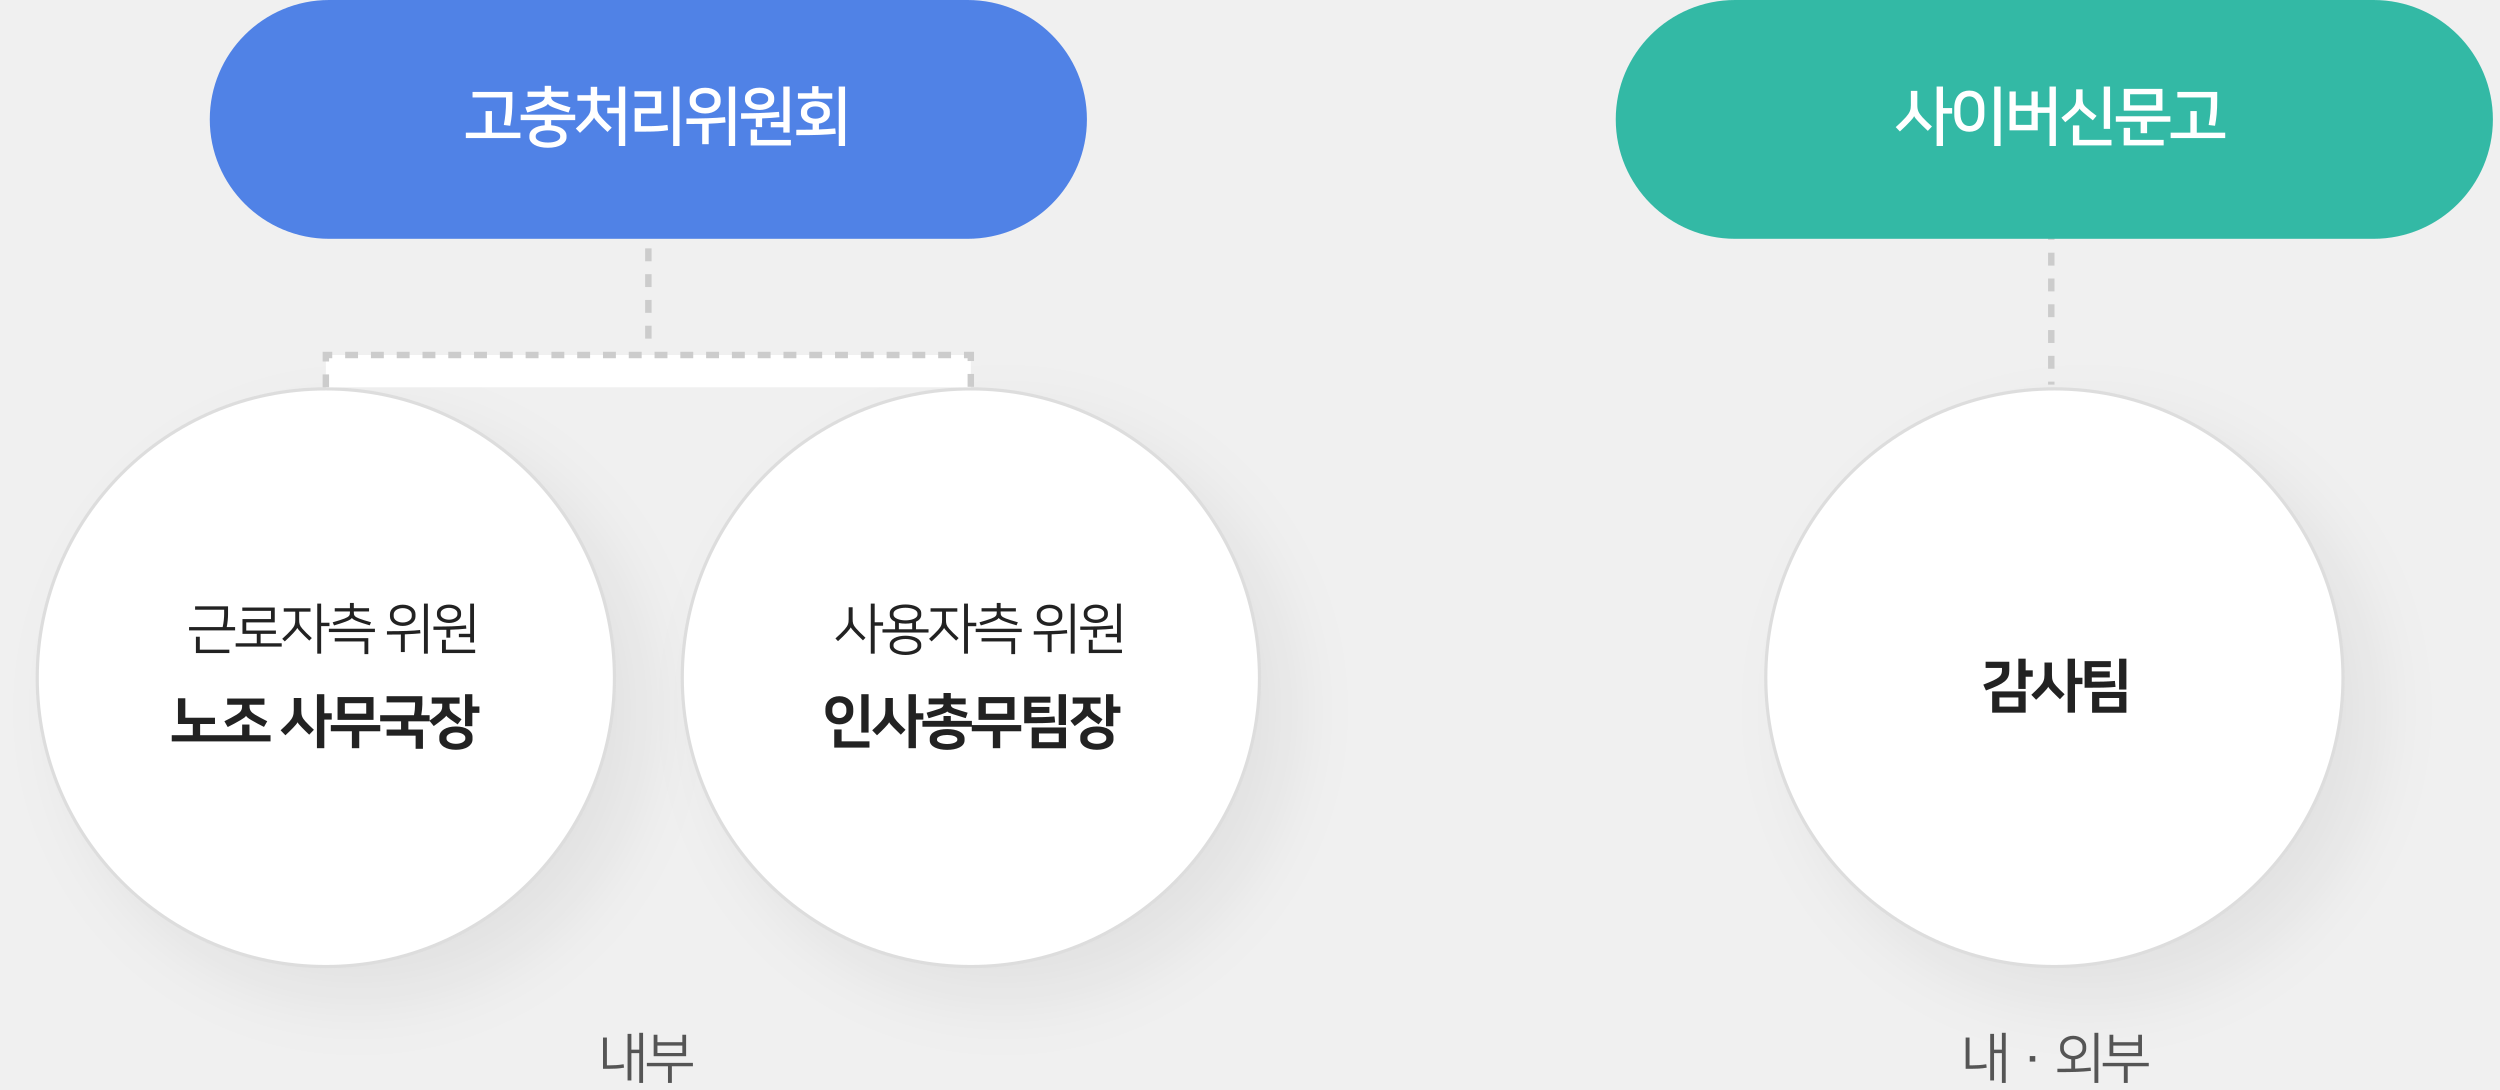
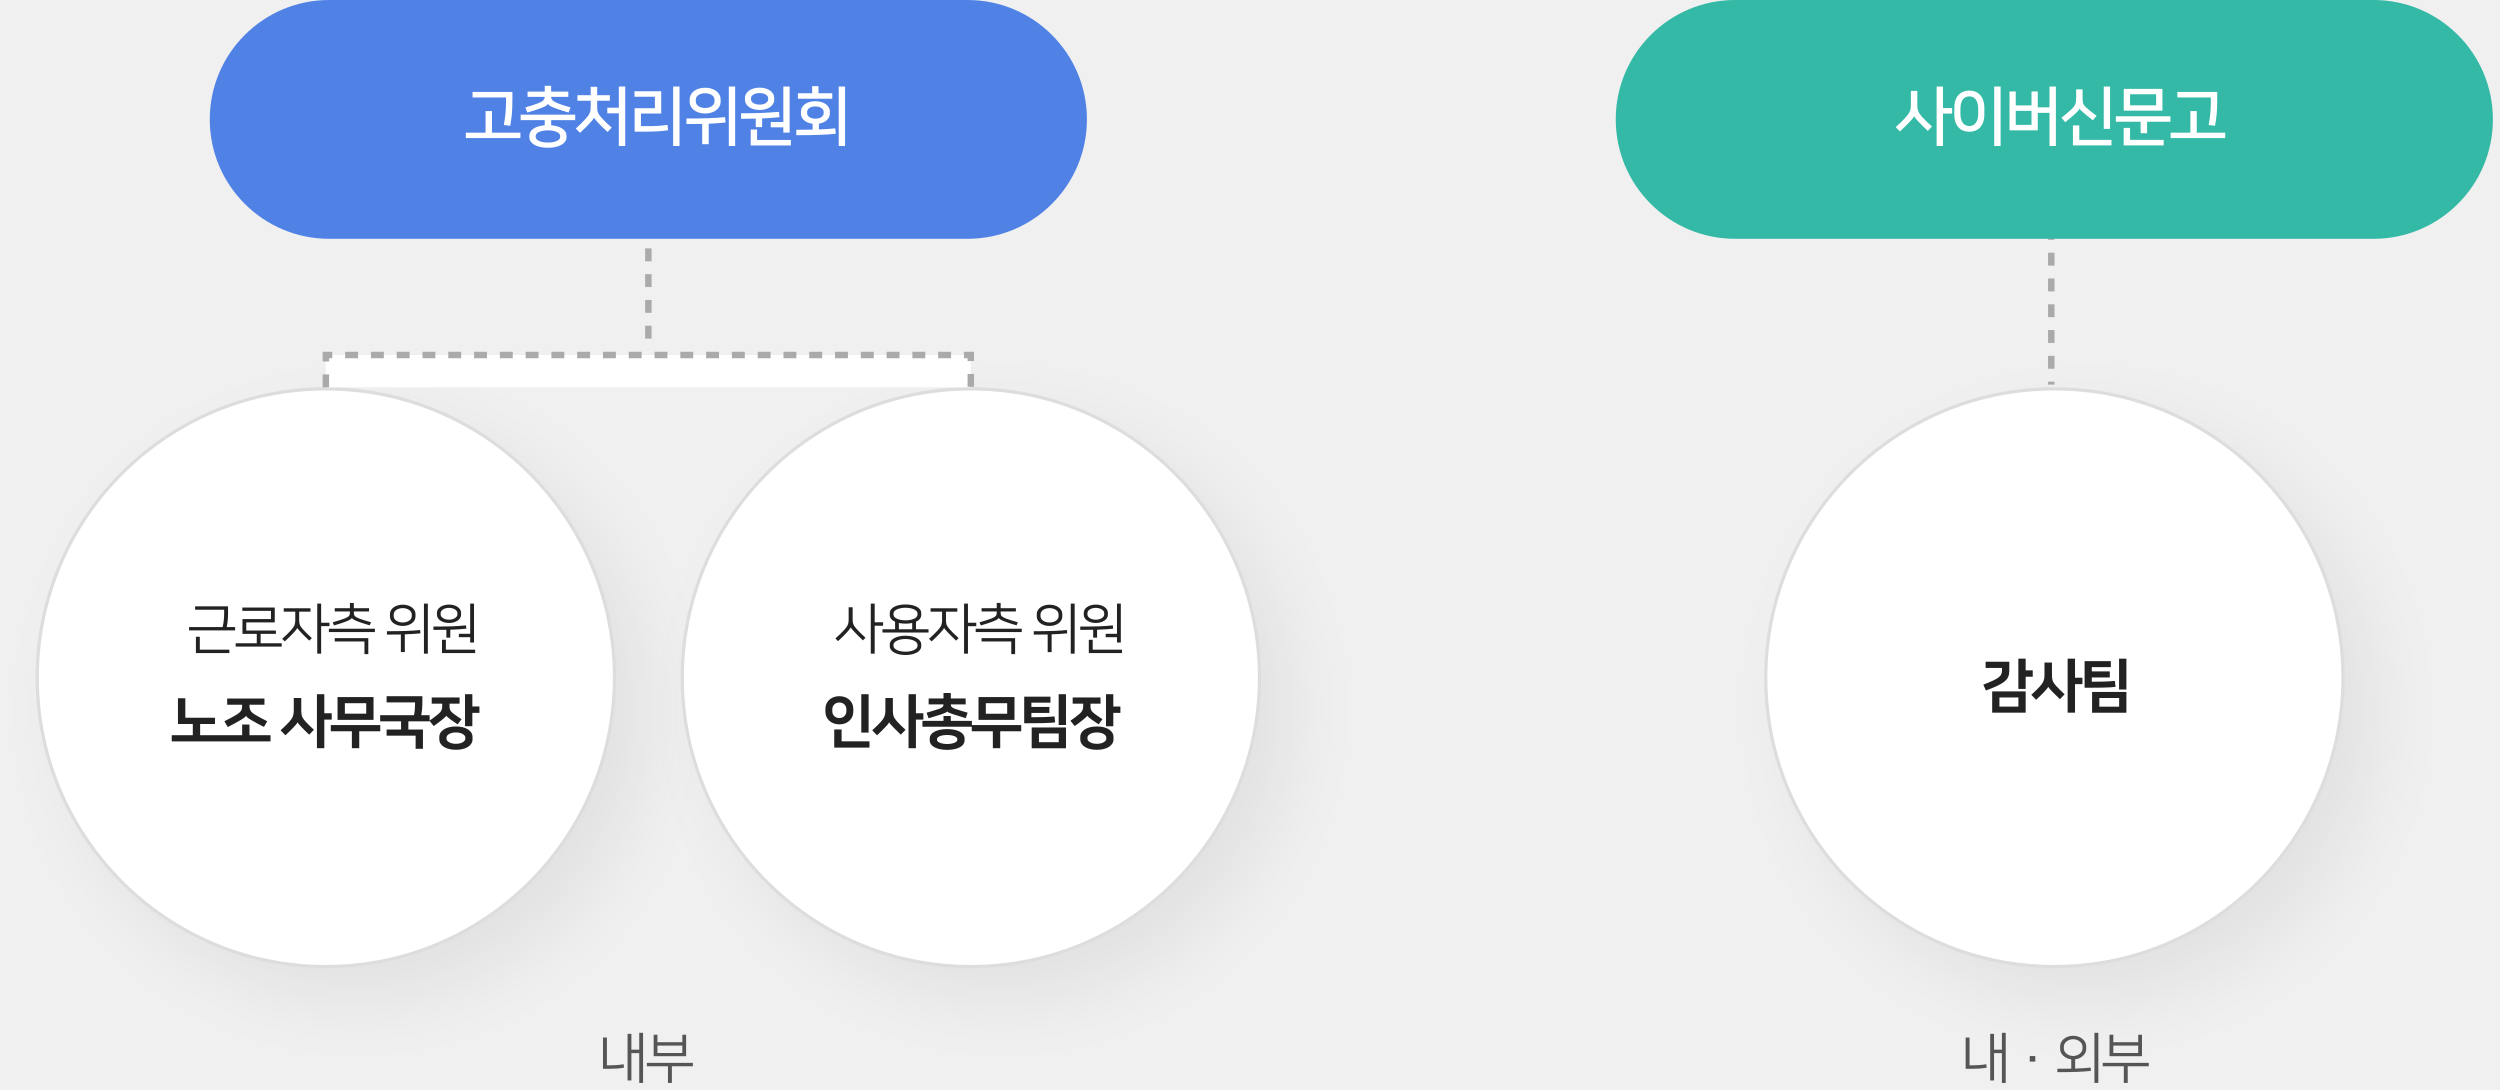
<svg xmlns="http://www.w3.org/2000/svg" width="351" height="153" viewBox="0 0 351 153" fill="none">
-   <g filter="url(#filter0_d_1_19798)">
+   <g filter="url(#filter0_d_1_46065)">
    <path d="M86.27 95.151C86.27 117.548 68.128 135.705 45.748 135.705C23.369 135.705 5.226 117.548 5.226 95.151C5.226 72.754 23.369 54.598 45.748 54.598C68.128 54.598 86.27 72.754 86.27 95.151Z" fill="white" stroke="#DDDDDD" stroke-width="0.453" />
  </g>
  <path d="M27.391 85.127V85.604H31.47V86.189C31.47 86.713 31.409 87.413 31.262 88.037H26.544V88.506H33.009V88.037H31.832C31.955 87.444 32.017 86.751 32.017 86.22V85.127H27.391ZM28.053 89.399H27.506V91.693H32.201V91.215H28.053V89.399ZM34.019 85.296V85.766H38.044V86.921H34.042V88.991H36.051V90.315H33.088V90.784H39.553V90.315H36.59V88.991H38.737V88.522H34.573V87.382H38.575V85.296H34.019ZM43.595 85.397H39.839V85.874H41.455V87.013C41.455 87.598 41.386 87.89 40.901 88.437C40.547 88.837 40.108 89.26 39.623 89.691L39.985 90.053C40.447 89.653 40.963 89.106 41.17 88.891C41.394 88.652 41.694 88.306 41.732 88.167H41.74C41.779 88.267 41.994 88.506 42.217 88.745C42.525 89.076 42.895 89.453 43.426 89.945L43.78 89.584C43.21 89.076 42.756 88.621 42.456 88.275C42.048 87.806 42.002 87.559 42.002 86.974V85.874H43.595V85.397ZM45.088 84.742H44.542V91.777H45.088V87.913H46.258V87.428H45.088V84.742ZM49.4 86.767H49.407C49.515 86.905 49.661 87.036 50.246 87.259C50.608 87.398 51.139 87.575 51.909 87.798L52.093 87.367C51.347 87.159 50.77 86.974 50.416 86.836C49.769 86.582 49.677 86.397 49.677 86.012V85.851H51.816V85.389H49.677V84.65H49.13V85.389H46.998V85.851H49.13V86.012C49.13 86.397 49.015 86.59 48.368 86.844C48.007 86.982 47.406 87.174 46.706 87.375L46.898 87.813C47.66 87.582 48.191 87.413 48.561 87.267C49.123 87.051 49.315 86.905 49.4 86.767ZM46.998 90.061H51.17V91.839H51.709V89.591H46.998V90.061ZM46.175 88.275V88.745H52.64V88.275H46.175ZM56.544 87.883C57.536 87.883 58.337 87.336 58.337 86.551V86.228C58.337 85.443 57.536 84.896 56.544 84.896C55.551 84.896 54.75 85.443 54.75 86.228V86.551C54.75 87.336 55.551 87.883 56.544 87.883ZM56.544 85.381C57.228 85.381 57.813 85.743 57.813 86.266V86.513C57.813 87.036 57.228 87.398 56.544 87.398C55.858 87.398 55.273 87.036 55.273 86.513V86.266C55.273 85.743 55.858 85.381 56.544 85.381ZM60.069 84.742H59.522V91.777H60.069V84.742ZM58.983 88.452C57.952 88.568 56.551 88.621 54.327 88.621V89.099C55.096 89.099 55.728 89.091 56.282 89.083V91.554H56.836V89.06C57.683 89.029 58.329 88.991 59.03 88.922L58.983 88.452ZM63.041 87.467C63.98 87.467 64.734 86.974 64.734 86.32V86.028C64.734 85.374 63.98 84.881 63.041 84.881C62.102 84.881 61.347 85.374 61.347 86.028V86.32C61.347 86.974 62.102 87.467 63.041 87.467ZM64.426 88.983V89.46H66.012V90.207H66.551V84.742H66.012V88.983H64.426ZM63.041 85.343C63.687 85.343 64.219 85.674 64.219 86.074V86.274C64.219 86.674 63.687 87.005 63.041 87.005C62.394 87.005 61.863 86.674 61.863 86.274V86.074C61.863 85.674 62.394 85.343 63.041 85.343ZM62.602 89.83H62.056V91.693H66.712V91.215H62.602V89.83ZM65.427 87.798C64.103 87.936 63.072 87.967 60.855 87.967V88.437C61.563 88.437 62.156 88.437 62.671 88.421V89.53H63.218V88.414C64.126 88.383 64.78 88.337 65.473 88.267L65.427 87.798Z" fill="#222222" />
-   <path d="M30.184 101.645V100.773H26.019V98.035H24.984V101.645H27.07V103.218H24.112V104.09H31.056V103.218H28.097V101.645H30.184ZM31.896 98.948H33.991V99.151C33.991 99.673 33.803 99.983 33.241 100.325C32.736 100.635 32.165 100.928 31.505 101.262L31.97 102.077C32.516 101.808 33.257 101.409 33.779 101.099C34.219 100.838 34.472 100.659 34.537 100.504H34.545C34.618 100.651 34.83 100.83 35.254 101.083C35.776 101.393 36.525 101.8 37.063 102.061L37.52 101.262C36.859 100.928 36.289 100.635 35.784 100.325C35.221 99.983 35.034 99.673 35.034 99.151V98.948H37.128V98.076H31.896V98.948ZM31.041 103.218V104.09H37.984V103.218H35.026V101.727H33.999V103.218H31.041ZM45.532 97.465H44.497V105.044H45.532V101.034H46.575V100.138H45.532V97.465ZM42.875 101.279C42.386 100.749 42.297 100.39 42.297 99.746V98.002H41.245V99.746C41.245 100.415 41.09 100.814 40.618 101.336C40.267 101.719 39.852 102.126 39.395 102.534L40.072 103.234C40.536 102.803 40.854 102.493 41.156 102.175C41.425 101.898 41.718 101.564 41.767 101.417H41.783C41.84 101.556 42.077 101.825 42.386 102.142C42.688 102.452 43.046 102.811 43.413 103.153L44.073 102.46C43.649 102.077 43.226 101.662 42.875 101.279ZM47.391 97.864V101.067H52.444V97.864H47.391ZM48.418 98.728H51.417V100.203H48.418V98.728ZM46.446 101.8V102.672H49.404V105.044H50.439V102.672H53.389V101.8H46.446ZM54.279 103.291H58.354V105.133H59.381V102.428H57.335V101.279H60.318V100.415H59.144C59.234 99.918 59.299 99.282 59.299 98.915V97.742H54.279V98.614H58.272V98.972C58.272 99.355 58.231 99.909 58.117 100.415H53.374V101.279H56.308V102.428H54.279V103.291ZM60.612 98.793H62.088V99.209C62.088 99.608 61.925 99.909 61.639 100.162C61.297 100.464 60.808 100.838 60.295 101.189L60.898 101.939C61.305 101.653 61.664 101.376 62.014 101.099C62.389 100.806 62.617 100.586 62.65 100.488H62.658C62.691 100.57 62.911 100.757 63.253 101.01C63.554 101.23 63.897 101.466 64.255 101.702L64.801 100.977C64.394 100.716 63.986 100.439 63.644 100.178C63.212 99.844 63.114 99.608 63.114 99.209V98.793H64.524V97.921H60.612V98.793ZM64.011 105.272C65.413 105.272 66.342 104.669 66.342 103.805V103.463C66.342 102.599 65.413 101.996 64.011 101.996C62.609 101.996 61.68 102.599 61.68 103.463V103.805C61.68 104.669 62.609 105.272 64.011 105.272ZM66.317 97.465H65.29V101.963H66.317V100.089H67.311V99.192H66.317V97.465ZM64.011 102.835C64.842 102.835 65.331 103.218 65.331 103.528V103.74C65.331 104.049 64.842 104.432 64.011 104.432C63.18 104.432 62.691 104.049 62.691 103.74V103.528C62.691 103.218 63.18 102.835 64.011 102.835Z" fill="#222222" />
-   <g filter="url(#filter1_d_1_19798)">
+   <path d="M30.184 101.645V100.773H26.019V98.035H24.984V101.645H27.071V103.218H24.112V104.09H31.056V103.218H28.098V101.645H30.184ZM31.896 98.948H33.991V99.151C33.991 99.673 33.803 99.983 33.241 100.325C32.736 100.635 32.165 100.928 31.505 101.262L31.97 102.077C32.516 101.808 33.257 101.409 33.779 101.099C34.219 100.838 34.472 100.659 34.537 100.504H34.545C34.618 100.651 34.83 100.83 35.254 101.083C35.776 101.393 36.525 101.8 37.063 102.061L37.52 101.262C36.86 100.928 36.289 100.635 35.784 100.325C35.221 99.983 35.034 99.673 35.034 99.151V98.948H37.129V98.076H31.896V98.948ZM31.041 103.218V104.09H37.984V103.218H35.026V101.727H33.999V103.218H31.041ZM45.532 97.465H44.497V105.044H45.532V101.034H46.575V100.138H45.532V97.465ZM42.875 101.279C42.386 100.749 42.297 100.39 42.297 99.746V98.002H41.245V99.746C41.245 100.415 41.09 100.814 40.618 101.336C40.267 101.719 39.852 102.126 39.395 102.534L40.072 103.234C40.536 102.803 40.854 102.493 41.156 102.175C41.425 101.898 41.718 101.564 41.767 101.417H41.783C41.84 101.556 42.077 101.825 42.386 102.142C42.688 102.452 43.046 102.811 43.413 103.153L44.073 102.46C43.65 102.077 43.226 101.662 42.875 101.279ZM47.391 97.864V101.067H52.444V97.864H47.391ZM48.418 98.728H51.417V100.203H48.418V98.728ZM46.446 101.8V102.672H49.404V105.044H50.439V102.672H53.389V101.8H46.446ZM54.279 103.291H58.354V105.133H59.381V102.428H57.335V101.279H60.318V100.415H59.144C59.234 99.918 59.299 99.282 59.299 98.915V97.742H54.279V98.614H58.272V98.972C58.272 99.355 58.232 99.909 58.118 100.415H53.374V101.279H56.308V102.428H54.279V103.291ZM60.613 98.793H62.088V99.209C62.088 99.608 61.925 99.909 61.639 100.162C61.297 100.464 60.808 100.838 60.295 101.189L60.898 101.939C61.305 101.653 61.664 101.376 62.014 101.099C62.389 100.806 62.617 100.586 62.65 100.488H62.658C62.691 100.57 62.911 100.757 63.253 101.01C63.555 101.23 63.897 101.466 64.255 101.702L64.802 100.977C64.394 100.716 63.987 100.439 63.644 100.178C63.212 99.844 63.115 99.608 63.115 99.209V98.793H64.524V97.921H60.613V98.793ZM64.011 105.272C65.413 105.272 66.342 104.669 66.342 103.805V103.463C66.342 102.599 65.413 101.996 64.011 101.996C62.609 101.996 61.68 102.599 61.68 103.463V103.805C61.68 104.669 62.609 105.272 64.011 105.272ZM66.317 97.465H65.29V101.963H66.317V100.089H67.312V99.192H66.317V97.465ZM64.011 102.835C64.842 102.835 65.331 103.218 65.331 103.528V103.74C65.331 104.049 64.842 104.432 64.011 104.432C63.18 104.432 62.691 104.049 62.691 103.74V103.528C62.691 103.218 63.18 102.835 64.011 102.835Z" fill="#222222" />
+   <g filter="url(#filter1_d_1_46065)">
    <path d="M176.833 95.153C176.833 117.549 158.69 135.705 136.311 135.705C113.931 135.705 95.789 117.549 95.789 95.153C95.789 72.755 113.931 54.599 136.311 54.599C158.69 54.599 176.833 72.755 176.833 95.153Z" fill="white" stroke="#DDDDDD" stroke-width="0.453" />
  </g>
  <path d="M122.806 84.743H122.259V91.778H122.806V87.853H123.984V87.368H122.806V84.743ZM118.588 88.376C118.226 88.784 117.803 89.192 117.295 89.638L117.657 90.016C118.111 89.615 118.619 89.1 118.888 88.807C119.119 88.553 119.412 88.192 119.435 88.091H119.442C119.481 88.192 119.704 88.445 119.935 88.692C120.243 89.023 120.674 89.446 121.159 89.908L121.513 89.538C120.936 89.015 120.481 88.553 120.174 88.199C119.758 87.722 119.712 87.468 119.712 86.875V85.259H119.15V86.914C119.15 87.522 119.073 87.822 118.588 88.376ZM123.9 88.345V88.807H130.365V88.345H128.603V87.291C129.049 87.091 129.342 86.768 129.342 86.344V86.082C129.342 85.282 128.31 84.866 127.133 84.866C125.955 84.866 124.924 85.282 124.924 86.082V86.344C124.924 86.775 125.216 87.091 125.67 87.291V88.345H123.9ZM127.133 91.963C128.395 91.963 129.342 91.463 129.342 90.739V90.477C129.342 89.754 128.395 89.254 127.133 89.254C125.87 89.254 124.924 89.754 124.924 90.477V90.739C124.924 91.463 125.87 91.963 127.133 91.963ZM127.133 89.716C128.018 89.716 128.818 90.046 128.818 90.524V90.693C128.818 91.17 128.018 91.501 127.133 91.501C126.248 91.501 125.447 91.17 125.447 90.693V90.524C125.447 90.046 126.248 89.716 127.133 89.716ZM127.133 85.328C127.979 85.328 128.818 85.628 128.818 86.121V86.306C128.818 86.798 127.979 87.099 127.133 87.099C126.286 87.099 125.447 86.798 125.447 86.306V86.121C125.447 85.628 126.286 85.328 127.133 85.328ZM127.133 87.56C127.464 87.56 127.779 87.53 128.072 87.468V88.345H126.201V87.468C126.486 87.53 126.802 87.56 127.133 87.56ZM134.407 85.397H130.651V85.875H132.268V87.014C132.268 87.599 132.198 87.891 131.714 88.438C131.36 88.838 130.921 89.261 130.436 89.692L130.798 90.054C131.259 89.654 131.775 89.107 131.983 88.892C132.206 88.653 132.506 88.307 132.545 88.168H132.553C132.591 88.269 132.807 88.507 133.03 88.746C133.338 89.077 133.707 89.454 134.238 89.946L134.592 89.585C134.023 89.077 133.569 88.623 133.268 88.276C132.86 87.807 132.814 87.56 132.814 86.975V85.875H134.407V85.397ZM135.901 84.743H135.354V91.778H135.901V87.914H137.071V87.43H135.901V84.743ZM140.212 86.768H140.22C140.328 86.906 140.474 87.037 141.059 87.26C141.421 87.399 141.952 87.576 142.721 87.799L142.906 87.368C142.159 87.16 141.582 86.975 141.228 86.837C140.582 86.583 140.489 86.398 140.489 86.013V85.852H142.629V85.39H140.489V84.651H139.943V85.39H137.811V85.852H139.943V86.013C139.943 86.398 139.827 86.591 139.181 86.844C138.819 86.983 138.219 87.175 137.518 87.376L137.711 87.814C138.473 87.583 139.004 87.414 139.373 87.268C139.935 87.052 140.127 86.906 140.212 86.768ZM137.811 90.062H141.982V91.84H142.521V89.592H137.811V90.062ZM136.987 88.276V88.746H143.452V88.276H136.987ZM147.356 87.884C148.349 87.884 149.149 87.337 149.149 86.552V86.229C149.149 85.444 148.349 84.897 147.356 84.897C146.363 84.897 145.563 85.444 145.563 86.229V86.552C145.563 87.337 146.363 87.884 147.356 87.884ZM147.356 85.382C148.041 85.382 148.626 85.744 148.626 86.267V86.514C148.626 87.037 148.041 87.399 147.356 87.399C146.671 87.399 146.086 87.037 146.086 86.514V86.267C146.086 85.744 146.671 85.382 147.356 85.382ZM150.881 84.743H150.335V91.778H150.881V84.743ZM149.796 88.453C148.765 88.569 147.364 88.623 145.139 88.623V89.1C145.909 89.1 146.54 89.092 147.094 89.084V91.555H147.648V89.061C148.495 89.03 149.142 88.992 149.842 88.923L149.796 88.453ZM153.853 87.468C154.792 87.468 155.547 86.975 155.547 86.321V86.029C155.547 85.374 154.792 84.882 153.853 84.882C152.914 84.882 152.16 85.374 152.16 86.029V86.321C152.16 86.975 152.914 87.468 153.853 87.468ZM155.239 88.984V89.462H156.824V90.208H157.363V84.743H156.824V88.984H155.239ZM153.853 85.344C154.5 85.344 155.031 85.675 155.031 86.075V86.275C155.031 86.675 154.5 87.006 153.853 87.006C153.207 87.006 152.676 86.675 152.676 86.275V86.075C152.676 85.675 153.207 85.344 153.853 85.344ZM153.415 89.831H152.868V91.694H157.525V91.216H153.415V89.831ZM156.239 87.799C154.916 87.938 153.884 87.968 151.667 87.968V88.438C152.376 88.438 152.968 88.438 153.484 88.422V89.531H154.03V88.415C154.939 88.384 155.593 88.338 156.286 88.269L156.239 87.799Z" fill="#222222" />
  <path d="M118.162 102.42H117.127V104.963H122.074V104.083H118.162V102.42ZM121.951 97.466H120.925V102.861H121.951V97.466ZM117.844 101.703C119.058 101.703 119.8 100.872 119.8 99.951V99.495C119.8 98.574 119.058 97.743 117.844 97.743C116.63 97.743 115.888 98.574 115.888 99.495V99.951C115.888 100.872 116.63 101.703 117.844 101.703ZM117.844 98.631C118.455 98.631 118.83 99.079 118.83 99.568V99.878C118.83 100.367 118.455 100.815 117.844 100.815C117.233 100.815 116.858 100.367 116.858 99.878V99.568C116.858 99.079 117.233 98.631 117.844 98.631ZM128.595 97.466H127.56V105.045H128.595V101.035H129.638V100.139H128.595V97.466ZM125.938 101.28C125.449 100.75 125.359 100.391 125.359 99.747V98.003H124.308V99.747C124.308 100.416 124.153 100.815 123.68 101.337C123.33 101.72 122.914 102.127 122.458 102.535L123.134 103.235C123.599 102.803 123.917 102.494 124.218 102.176C124.487 101.899 124.781 101.565 124.83 101.418H124.846C124.903 101.557 125.139 101.826 125.449 102.143C125.75 102.453 126.109 102.812 126.476 103.154L127.136 102.461C126.712 102.078 126.288 101.663 125.938 101.28ZM132.98 105.281C134.301 105.281 135.425 104.841 135.425 103.944V103.7C135.425 102.803 134.301 102.363 132.98 102.363C131.66 102.363 130.536 102.803 130.536 103.7V103.944C130.536 104.841 131.66 105.281 132.98 105.281ZM130.381 98.9H132.467V98.932C132.467 99.161 132.304 99.364 131.929 99.495C131.318 99.707 130.69 99.894 130.095 100.065L130.373 100.848C130.927 100.685 131.611 100.473 132.157 100.293C132.646 100.13 132.932 100 132.989 99.886H132.997C133.054 100 133.323 100.114 133.812 100.277C134.358 100.456 135.034 100.668 135.588 100.831L135.857 100.065C135.262 99.894 134.619 99.698 134.007 99.487C133.632 99.356 133.494 99.161 133.494 98.932V98.9H135.58V98.069H133.494V97.294H132.467V98.069H130.381V98.9ZM129.509 101.206V102.037H136.452V101.206H133.494V100.53H132.467V101.206H129.509ZM132.98 103.187C133.706 103.187 134.407 103.415 134.407 103.765V103.879C134.407 104.23 133.706 104.458 132.98 104.458C132.255 104.458 131.554 104.23 131.554 103.879V103.765C131.554 103.415 132.255 103.187 132.98 103.187ZM137.383 97.865V101.068H142.435V97.865H137.383ZM138.409 98.729H141.408V100.204H138.409V98.729ZM136.437 101.801V102.673H139.395V105.045H140.43V102.673H143.381V101.801H136.437ZM144.849 105.053H149.665V102.135H144.849V105.053ZM143.798 97.808V101.548C145.876 101.548 147.123 101.532 148.141 101.426L148.052 100.587C146.976 100.685 145.949 100.701 144.808 100.701V100.098H147.334V99.25H144.808V98.655H147.481V97.808H143.798ZM149.665 97.466H148.638V101.793H149.665V97.466ZM145.868 102.983H148.647V104.205H145.868V102.983ZM150.604 98.794H152.079V99.21C152.079 99.609 151.916 99.91 151.631 100.163C151.288 100.465 150.799 100.839 150.286 101.19L150.889 101.94C151.296 101.654 151.655 101.377 152.005 101.1C152.38 100.807 152.609 100.587 152.641 100.489H152.649C152.682 100.571 152.902 100.758 153.244 101.011C153.546 101.231 153.888 101.467 154.247 101.703L154.793 100.978C154.385 100.717 153.978 100.44 153.635 100.179C153.203 99.845 153.106 99.609 153.106 99.21V98.794H154.516V97.922H150.604V98.794ZM154.002 105.273C155.404 105.273 156.333 104.67 156.333 103.806V103.464C156.333 102.6 155.404 101.997 154.002 101.997C152.6 101.997 151.671 102.6 151.671 103.464V103.806C151.671 104.67 152.6 105.273 154.002 105.273ZM156.308 97.466H155.282V101.964H156.308V100.09H157.303V99.193H156.308V97.466ZM154.002 102.836C154.833 102.836 155.322 103.219 155.322 103.529V103.741C155.322 104.05 154.833 104.433 154.002 104.433C153.171 104.433 152.682 104.05 152.682 103.741V103.529C152.682 103.219 153.171 102.836 154.002 102.836Z" fill="#222222" />
-   <path d="M91.031 20.392L91.031 48.937" stroke="#CCCCCC" stroke-width="0.906" stroke-dasharray="1.81 1.81" />
+   <path d="M91.031 20.392L91.031 48.937" stroke="#AAAAAA" stroke-width="0.906" stroke-dasharray="1.81 1.81" />
  <path d="M45.75 54.374V49.843H136.302V54.374" fill="white" />
-   <path d="M45.75 54.374V49.843H136.302V54.374" stroke="#CCCCCC" stroke-width="0.906" stroke-dasharray="1.81 1.81" />
+   <path d="M45.75 54.374V49.843H136.302V54.374" stroke="#AAAAAA" stroke-width="0.906" stroke-dasharray="1.81 1.81" />
  <rect x="29.453" width="123.151" height="33.53" rx="16.765" fill="#5082E6" />
  <path d="M69.07 18.628V15.594H68.173V18.628H65.403V19.388H73.063V18.628H69.07ZM66.344 12.905V13.684H71.044V14.317C71.044 15.44 70.953 16.409 70.736 17.55L71.632 17.659C71.841 16.527 71.94 15.621 71.94 14.001V12.905H66.344ZM76.478 16.862V17.586C75.147 17.695 74.323 18.274 74.323 19.035V19.28C74.323 20.122 75.337 20.747 76.931 20.747C78.534 20.747 79.539 20.113 79.539 19.28V19.035C79.539 18.284 78.715 17.695 77.384 17.586V16.862H80.761V16.101H73.101V16.862H76.478ZM76.931 14.598C77.067 14.834 77.465 15.006 77.846 15.15C78.516 15.404 79.15 15.612 79.829 15.803L80.1 15.078C79.358 14.87 78.787 14.689 78.38 14.526C77.719 14.263 77.384 14.037 77.375 13.602H79.793V12.86H77.375V12.045H76.478V12.86H74.07V13.602H76.478C76.469 14.037 76.143 14.281 75.482 14.526C74.876 14.752 74.387 14.906 73.762 15.078L74.034 15.803C74.704 15.612 75.347 15.404 76.026 15.15C76.406 15.006 76.786 14.834 76.922 14.598H76.931ZM75.211 19.09C75.211 18.628 75.917 18.302 76.931 18.302C77.945 18.302 78.652 18.628 78.652 19.09V19.225C78.652 19.687 77.945 20.013 76.931 20.013C75.917 20.013 75.211 19.687 75.211 19.225V19.09ZM83.407 16.509C83.479 16.69 83.706 16.943 83.959 17.215C84.303 17.586 84.684 17.967 85.299 18.528L85.888 17.921C85.354 17.451 84.974 17.097 84.584 16.672C83.941 15.975 83.842 15.703 83.842 14.988V14.145H85.625V13.367H83.842V12.19H82.936V13.367H81.071V14.145H82.936V14.988C82.936 15.658 82.837 16.002 82.239 16.663C81.831 17.116 81.388 17.559 80.844 18.048L81.433 18.655C82.04 18.093 82.492 17.632 82.864 17.224C83.153 16.907 83.316 16.708 83.398 16.509H83.407ZM87.781 20.502V12.153H86.884V15.123H85.263V15.911H86.884V20.502H87.781ZM95.406 20.502V12.153H94.51V20.502H95.406ZM92.835 15.938V12.814H89.077V13.584H91.947V15.187H89.104V18.483H90.625C92.128 18.483 92.952 18.41 93.795 18.284L93.713 17.532C92.771 17.668 92.047 17.713 90.843 17.713H89.991V15.938H92.835ZM99.003 15.938C100.334 15.938 101.176 15.169 101.176 14.308V13.946C101.176 13.086 100.352 12.316 99.003 12.316C97.653 12.316 96.829 13.086 96.829 13.946V14.308C96.829 15.169 97.672 15.938 99.003 15.938ZM103.213 20.502V12.153H102.326V20.502H103.213ZM99.501 20.248V17.369C100.361 17.333 101.122 17.279 101.873 17.197L101.801 16.445C100.298 16.59 98.767 16.645 96.377 16.636V17.414C97.192 17.414 97.925 17.414 98.586 17.396V20.248H99.501ZM99.003 15.16C98.233 15.16 97.69 14.77 97.69 14.245V14.01C97.69 13.457 98.233 13.095 99.003 13.095C99.772 13.095 100.316 13.457 100.316 14.01V14.245C100.316 14.77 99.772 15.16 99.003 15.16ZM106.647 15.44C107.923 15.44 108.702 14.761 108.702 14.019V13.729C108.702 12.986 107.923 12.307 106.647 12.307C105.37 12.307 104.591 12.986 104.591 13.729V14.019C104.591 14.761 105.37 15.44 106.647 15.44ZM110.866 18.619V12.153H109.979V17.125H108.213V17.876H109.979V18.619H110.866ZM106.293 18.184H105.397V20.421H111.038V19.651H106.293V18.184ZM107 17.849V16.627C107.878 16.59 108.666 16.536 109.436 16.454L109.372 15.703C107.389 15.866 106.049 15.911 104.048 15.902V16.681C104.79 16.681 105.479 16.672 106.112 16.654V17.849H107ZM106.647 14.689C105.877 14.689 105.442 14.317 105.442 13.964V13.783C105.442 13.43 105.877 13.068 106.647 13.068C107.416 13.068 107.851 13.43 107.851 13.783V13.964C107.851 14.317 107.416 14.689 106.647 14.689ZM117.27 18.021C116.527 18.093 115.839 18.148 114.979 18.175V17.36C115.948 17.206 116.509 16.608 116.509 15.975V15.63C116.509 14.897 115.757 14.209 114.481 14.209C113.204 14.209 112.452 14.897 112.452 15.63V15.975C112.452 16.636 113.05 17.251 114.091 17.378V18.202C113.448 18.22 112.706 18.22 111.8 18.22V18.981C114.662 18.981 115.83 18.927 117.342 18.782L117.27 18.021ZM118.646 20.502V12.153H117.759V20.502H118.646ZM116.853 13.095H114.915V12.09H114.028V13.095H112.027V13.865H116.853V13.095ZM114.481 16.663C113.729 16.663 113.322 16.282 113.322 15.902V15.703C113.322 15.323 113.72 14.942 114.481 14.942C115.232 14.942 115.64 15.323 115.64 15.703V15.902C115.64 16.282 115.241 16.663 114.481 16.663Z" fill="white" />
  <path d="M88.648 145.151H88.109V151.694H88.648V147.861H89.749V152.04H90.287V145.005H89.749V147.376H88.648V145.151ZM84.661 150.062H85.439C86.093 150.062 86.909 150.039 87.617 149.9L87.555 149.415C86.87 149.538 86.208 149.569 85.7 149.569H85.208V145.667H84.661V150.062ZM95.8 145.274V146.329H92.305V145.274H91.774V148.292H96.331V145.274H95.8ZM90.82 149.231V149.7H93.783V152.04H94.33V149.7H97.285V149.231H90.82ZM92.305 147.837V146.798H95.8V147.837H92.305Z" fill="#555555" />
-   <path d="M279.964 145.151H279.425V151.694H279.964V147.861H281.065V152.04H281.603V145.005H281.065V147.376H279.964V145.151ZM275.977 150.062H276.754C277.409 150.062 278.224 150.039 278.933 149.9L278.871 149.415C278.186 149.538 277.524 149.569 277.016 149.569H276.523V145.667H275.977V150.062ZM284.976 149.046H285.753V148.276H284.976V149.046ZM293.521 149.885C292.859 149.962 292.189 150 291.35 150.031V148.73C292.227 148.623 292.905 147.999 292.905 147.268V146.898C292.905 146.09 292.089 145.421 291.073 145.421C290.057 145.421 289.241 146.09 289.241 146.898V147.268C289.241 148.007 289.918 148.623 290.804 148.73V150.039C290.242 150.054 289.603 150.054 288.856 150.054V150.531C291.211 150.531 292.297 150.485 293.567 150.354L293.521 149.885ZM291.073 145.906C291.758 145.906 292.381 146.375 292.381 146.929V147.237C292.381 147.791 291.758 148.261 291.073 148.261C290.388 148.261 289.764 147.791 289.764 147.237V146.929C289.764 146.375 290.388 145.906 291.073 145.906ZM294.606 145.005H294.059V152.04H294.606V145.005ZM300.203 145.274V146.329H296.708V145.274H296.177V148.292H300.734V145.274H300.203ZM295.223 149.231V149.7H298.186V152.04H298.733V149.7H301.688V149.231H295.223ZM296.708 147.837V146.798H300.203V147.837H296.708Z" fill="#555555" />
-   <g filter="url(#filter2_d_1_19798)">
-     <path d="M328.958 95.151C328.958 117.548 310.815 135.705 288.436 135.705C266.056 135.705 247.914 117.548 247.914 95.151C247.914 72.754 266.056 54.598 288.436 54.598C310.815 54.598 328.958 72.754 328.958 95.151Z" fill="white" stroke="#DDDDDD" stroke-width="0.453" />
+   <path d="M279.964 145.151H279.425V151.694H279.964V147.861H281.065V152.04H281.604V145.005H281.065V147.376H279.964V145.151ZM275.977 150.062H276.755C277.409 150.062 278.225 150.039 278.933 149.9L278.871 149.415C278.186 149.538 277.524 149.569 277.016 149.569H276.524V145.667H275.977V150.062ZM284.976 149.046H285.753V148.276H284.976V149.046ZM293.521 149.885C292.859 149.962 292.189 150 291.35 150.031V148.73C292.228 148.623 292.905 147.999 292.905 147.268V146.898C292.905 146.09 292.089 145.421 291.073 145.421C290.057 145.421 289.241 146.09 289.241 146.898V147.268C289.241 148.007 289.919 148.623 290.804 148.73V150.039C290.242 150.054 289.603 150.054 288.856 150.054V150.531C291.212 150.531 292.297 150.485 293.567 150.354L293.521 149.885ZM291.073 145.906C291.758 145.906 292.382 146.375 292.382 146.929V147.237C292.382 147.791 291.758 148.261 291.073 148.261C290.388 148.261 289.765 147.791 289.765 147.237V146.929C289.765 146.375 290.388 145.906 291.073 145.906ZM294.606 145.005H294.059V152.04H294.606V145.005ZM300.203 145.274V146.329H296.708V145.274H296.177V148.292H300.734V145.274H300.203ZM295.223 149.231V149.7H298.186V152.04H298.733V149.7H301.688V149.231H295.223ZM296.708 147.837V146.798H300.203V147.837H296.708Z" fill="#555555" />
+   <g filter="url(#filter2_d_1_46065)">
+     <path d="M328.958 95.151C328.958 117.548 310.816 135.705 288.436 135.705C266.057 135.705 247.914 117.548 247.914 95.151C247.914 72.754 266.057 54.598 288.436 54.598C310.816 54.598 328.958 72.754 328.958 95.151Z" fill="white" stroke="#DDDDDD" stroke-width="0.453" />
  </g>
-   <path d="M279.7 100.059H284.403V97.068H279.7V100.059ZM280.719 97.924H283.384V99.204H280.719V97.924ZM284.403 92.48H283.376V96.726H284.403V95.015H285.397V94.118H284.403V92.48ZM278.828 96.946C281.469 95.952 282.105 95.455 282.105 94.151V92.904H278.78V93.776H281.078V94.053C281.078 94.917 280.793 95.227 278.454 96.123L278.828 96.946ZM291.331 92.48H290.296V100.059H291.331V96.05H292.374V95.153H291.331V92.48ZM288.674 96.294C288.186 95.764 288.096 95.406 288.096 94.762V93.018H287.045V94.762C287.045 95.43 286.89 95.83 286.417 96.351C286.067 96.734 285.651 97.142 285.195 97.549L285.871 98.25C286.336 97.818 286.653 97.508 286.955 97.191C287.224 96.913 287.517 96.579 287.566 96.433H287.582C287.639 96.571 287.876 96.84 288.186 97.158C288.487 97.468 288.846 97.826 289.212 98.169L289.872 97.476C289.449 97.093 289.025 96.677 288.674 96.294ZM293.729 100.067H298.545V97.15H293.729V100.067ZM292.677 92.822V96.563C294.755 96.563 296.002 96.547 297.021 96.441L296.931 95.601C295.856 95.699 294.829 95.716 293.688 95.716V95.112H296.214V94.265H293.688V93.67H296.361V92.822H292.677ZM298.545 92.48H297.518V96.808H298.545V92.48ZM294.747 97.997H297.526V99.22H294.747V97.997Z" fill="#222222" />
-   <path d="M288 21L288 54" stroke="#CCCCCC" stroke-width="0.906" stroke-dasharray="1.81 1.81" />
+   <path d="M279.701 100.059H284.403V97.068H279.701V100.059ZM280.72 97.924H283.384V99.204H280.72V97.924ZM284.403 92.48H283.376V96.726H284.403V95.015H285.397V94.118H284.403V92.48ZM278.829 96.946C281.469 95.952 282.105 95.455 282.105 94.151V92.904H278.78V93.776H281.078V94.053C281.078 94.917 280.793 95.227 278.454 96.123L278.829 96.946ZM291.332 92.48H290.297V100.059H291.332V96.05H292.375V95.153H291.332V92.48ZM288.675 96.294C288.186 95.764 288.096 95.406 288.096 94.762V93.018H287.045V94.762C287.045 95.43 286.89 95.83 286.417 96.351C286.067 96.734 285.651 97.142 285.195 97.549L285.871 98.25C286.336 97.818 286.654 97.508 286.955 97.191C287.224 96.913 287.518 96.579 287.566 96.433H287.583C287.64 96.571 287.876 96.84 288.186 97.158C288.487 97.468 288.846 97.826 289.213 98.169L289.873 97.476C289.449 97.093 289.025 96.677 288.675 96.294ZM293.729 100.067H298.545V97.15H293.729V100.067ZM292.678 92.822V96.563C294.756 96.563 296.003 96.547 297.021 96.441L296.932 95.601C295.856 95.699 294.829 95.716 293.688 95.716V95.112H296.215V94.265H293.688V93.67H296.361V92.822H292.678ZM298.545 92.48H297.518V96.808H298.545V92.48ZM294.748 97.997H297.527V99.22H294.748V97.997Z" fill="#222222" />
+   <path d="M288 21L288 54" stroke="#AAAAAA" stroke-width="0.906" stroke-dasharray="1.81 1.81" />
  <rect x="226.852" width="123.151" height="33.53" rx="16.765" fill="#33B9A5" />
-   <path d="M274.082 15.169H272.796V12.153H271.9V20.502H272.796V15.947H274.082V15.169ZM268.748 16.31C268.821 16.491 269.038 16.744 269.292 17.016C269.636 17.387 270.043 17.795 270.668 18.374L271.248 17.758C270.704 17.279 270.306 16.898 269.916 16.473C269.364 15.857 269.192 15.486 269.192 14.77V12.76H268.287V14.77C268.287 15.413 268.142 15.821 267.589 16.445C267.182 16.898 266.711 17.36 266.159 17.849L266.747 18.456C267.363 17.894 267.843 17.414 268.214 17.007C268.504 16.69 268.658 16.509 268.739 16.31H268.748ZM280.884 20.502V12.153H279.987V20.502H280.884ZM276.492 12.715C275.269 12.715 274.382 13.539 274.382 15.142V16.083C274.382 17.677 275.269 18.501 276.492 18.501C277.714 18.501 278.602 17.677 278.602 16.083V15.142C278.602 13.548 277.714 12.715 276.492 12.715ZM276.492 17.695C275.84 17.695 275.242 17.233 275.242 15.956V15.268C275.242 13.992 275.84 13.53 276.492 13.53C277.135 13.53 277.742 13.992 277.742 15.268V15.956C277.742 17.233 277.144 17.695 276.492 17.695ZM288.645 20.502V12.153H287.749V15.069H286.101V12.841H285.222V14.797H283.013V12.841H282.135V18.302H286.101V15.848H287.749V20.502H288.645ZM283.013 15.567H285.222V17.532H283.013V15.567ZM291.934 17.605H291.037V20.412H296.452V19.633H291.934V17.605ZM296.253 18.093V12.153H295.366V18.093H296.253ZM291.979 15.25C292.033 15.386 292.223 15.576 292.495 15.803C292.93 16.165 293.373 16.536 293.835 16.889L294.36 16.264C293.826 15.875 293.292 15.449 292.866 15.06C292.432 14.662 292.396 14.363 292.396 13.801V12.543H291.49V13.838C291.49 14.471 291.363 14.816 290.901 15.277C290.584 15.594 290.005 16.083 289.425 16.527L289.96 17.161C290.44 16.78 290.992 16.319 291.363 15.975C291.644 15.721 291.925 15.404 291.97 15.25H291.979ZM303.607 12.479H298.174V15.54H303.607V12.479ZM301.452 18.7V17.088H304.721V16.328H297.06V17.088H300.547V18.7H301.452ZM299.061 17.948H298.165V20.412H303.779V19.633H299.061V17.948ZM302.72 14.788H299.061V13.231H302.72V14.788ZM308.426 18.628V15.594H307.529V18.628H304.759V19.388H312.419V18.628H308.426ZM305.7 12.905V13.684H310.4V14.317C310.4 15.44 310.309 16.409 310.092 17.55L310.989 17.659C311.197 16.527 311.296 15.621 311.296 14.001V12.905H305.7Z" fill="white" />
+   <path d="M274.082 15.169H272.796V12.153H271.9V20.502H272.796V15.947H274.082V15.169ZM268.749 16.31C268.821 16.491 269.038 16.744 269.292 17.016C269.636 17.387 270.043 17.795 270.668 18.374L271.248 17.758C270.705 17.279 270.306 16.898 269.917 16.473C269.364 15.857 269.192 15.486 269.192 14.77V12.76H268.287V14.77C268.287 15.413 268.142 15.821 267.59 16.445C267.182 16.898 266.711 17.36 266.159 17.849L266.747 18.456C267.363 17.894 267.843 17.414 268.214 17.007C268.504 16.69 268.658 16.509 268.74 16.31H268.749ZM280.884 20.502V12.153H279.987V20.502H280.884ZM276.492 12.715C275.27 12.715 274.382 13.539 274.382 15.142V16.083C274.382 17.677 275.27 18.501 276.492 18.501C277.715 18.501 278.602 17.677 278.602 16.083V15.142C278.602 13.548 277.715 12.715 276.492 12.715ZM276.492 17.695C275.84 17.695 275.243 17.233 275.243 15.956V15.268C275.243 13.992 275.84 13.53 276.492 13.53C277.135 13.53 277.742 13.992 277.742 15.268V15.956C277.742 17.233 277.144 17.695 276.492 17.695ZM288.646 20.502V12.153H287.749V15.069H286.101V12.841H285.223V14.797H283.013V12.841H282.135V18.302H286.101V15.848H287.749V20.502H288.646ZM283.013 15.567H285.223V17.532H283.013V15.567ZM291.934 17.605H291.037V20.412H296.452V19.633H291.934V17.605ZM296.253 18.093V12.153H295.366V18.093H296.253ZM291.979 15.25C292.034 15.386 292.224 15.576 292.495 15.803C292.93 16.165 293.374 16.536 293.836 16.889L294.361 16.264C293.826 15.875 293.292 15.449 292.867 15.06C292.432 14.662 292.396 14.363 292.396 13.801V12.543H291.49V13.838C291.49 14.471 291.363 14.816 290.902 15.277C290.585 15.594 290.005 16.083 289.426 16.527L289.96 17.161C290.44 16.78 290.992 16.319 291.363 15.975C291.644 15.721 291.925 15.404 291.97 15.25H291.979ZM303.607 12.479H298.174V15.54H303.607V12.479ZM301.452 18.7V17.088H304.721V16.328H297.061V17.088H300.547V18.7H301.452ZM299.062 17.948H298.165V20.412H303.779V19.633H299.062V17.948ZM302.72 14.788H299.062V13.231H302.72V14.788ZM308.426 18.628V15.594H307.53V18.628H304.759V19.388H312.419V18.628H308.426ZM305.701 12.905V13.684H310.4V14.317C310.4 15.44 310.31 16.409 310.092 17.55L310.989 17.659C311.197 16.527 311.297 15.621 311.297 14.001V12.905H305.701Z" fill="white" />
  <defs>
-     <filter id="filter0_d_1_19798" x="0.472" y="49.844" width="99.607" height="99.669" filterUnits="userSpaceOnUse" color-interpolation-filters="sRGB">
+     <filter id="filter0_d_1_46065" x="0.472" y="49.844" width="99.607" height="99.669" filterUnits="userSpaceOnUse" color-interpolation-filters="sRGB">
      <feFlood flood-opacity="0" result="BackgroundImageFix" />
      <feColorMatrix in="SourceAlpha" type="matrix" values="0 0 0 0 0 0 0 0 0 0 0 0 0 0 0 0 0 0 127 0" result="hardAlpha" />
      <feOffset dx="4.528" dy="4.528" />
      <feGaussianBlur stdDeviation="4.528" />
      <feColorMatrix type="matrix" values="0 0 0 0 0 0 0 0 0 0 0 0 0 0 0 0 0 0 0.059 0" />
-       <feBlend mode="normal" in2="BackgroundImageFix" result="effect1_dropShadow_1_19798" />
-       <feBlend mode="normal" in="SourceGraphic" in2="effect1_dropShadow_1_19798" result="shape" />
+       <feBlend mode="normal" in2="BackgroundImageFix" result="effect1_dropShadow_1_46065" />
+       <feBlend mode="normal" in="SourceGraphic" in2="effect1_dropShadow_1_46065" result="shape" />
    </filter>
-     <filter id="filter1_d_1_19798" x="91.035" y="49.846" width="99.607" height="99.669" filterUnits="userSpaceOnUse" color-interpolation-filters="sRGB">
+     <filter id="filter1_d_1_46065" x="91.035" y="49.846" width="99.607" height="99.669" filterUnits="userSpaceOnUse" color-interpolation-filters="sRGB">
      <feFlood flood-opacity="0" result="BackgroundImageFix" />
      <feColorMatrix in="SourceAlpha" type="matrix" values="0 0 0 0 0 0 0 0 0 0 0 0 0 0 0 0 0 0 127 0" result="hardAlpha" />
      <feOffset dx="4.528" dy="4.528" />
      <feGaussianBlur stdDeviation="4.528" />
      <feColorMatrix type="matrix" values="0 0 0 0 0 0 0 0 0 0 0 0 0 0 0 0 0 0 0.059 0" />
-       <feBlend mode="normal" in2="BackgroundImageFix" result="effect1_dropShadow_1_19798" />
-       <feBlend mode="normal" in="SourceGraphic" in2="effect1_dropShadow_1_19798" result="shape" />
+       <feBlend mode="normal" in2="BackgroundImageFix" result="effect1_dropShadow_1_46065" />
+       <feBlend mode="normal" in="SourceGraphic" in2="effect1_dropShadow_1_46065" result="shape" />
    </filter>
-     <filter id="filter2_d_1_19798" x="243.16" y="49.844" width="99.607" height="99.669" filterUnits="userSpaceOnUse" color-interpolation-filters="sRGB">
+     <filter id="filter2_d_1_46065" x="243.16" y="49.844" width="99.607" height="99.669" filterUnits="userSpaceOnUse" color-interpolation-filters="sRGB">
      <feFlood flood-opacity="0" result="BackgroundImageFix" />
      <feColorMatrix in="SourceAlpha" type="matrix" values="0 0 0 0 0 0 0 0 0 0 0 0 0 0 0 0 0 0 127 0" result="hardAlpha" />
      <feOffset dx="4.528" dy="4.528" />
      <feGaussianBlur stdDeviation="4.528" />
      <feColorMatrix type="matrix" values="0 0 0 0 0 0 0 0 0 0 0 0 0 0 0 0 0 0 0.059 0" />
-       <feBlend mode="normal" in2="BackgroundImageFix" result="effect1_dropShadow_1_19798" />
-       <feBlend mode="normal" in="SourceGraphic" in2="effect1_dropShadow_1_19798" result="shape" />
+       <feBlend mode="normal" in2="BackgroundImageFix" result="effect1_dropShadow_1_46065" />
+       <feBlend mode="normal" in="SourceGraphic" in2="effect1_dropShadow_1_46065" result="shape" />
    </filter>
  </defs>
</svg>
